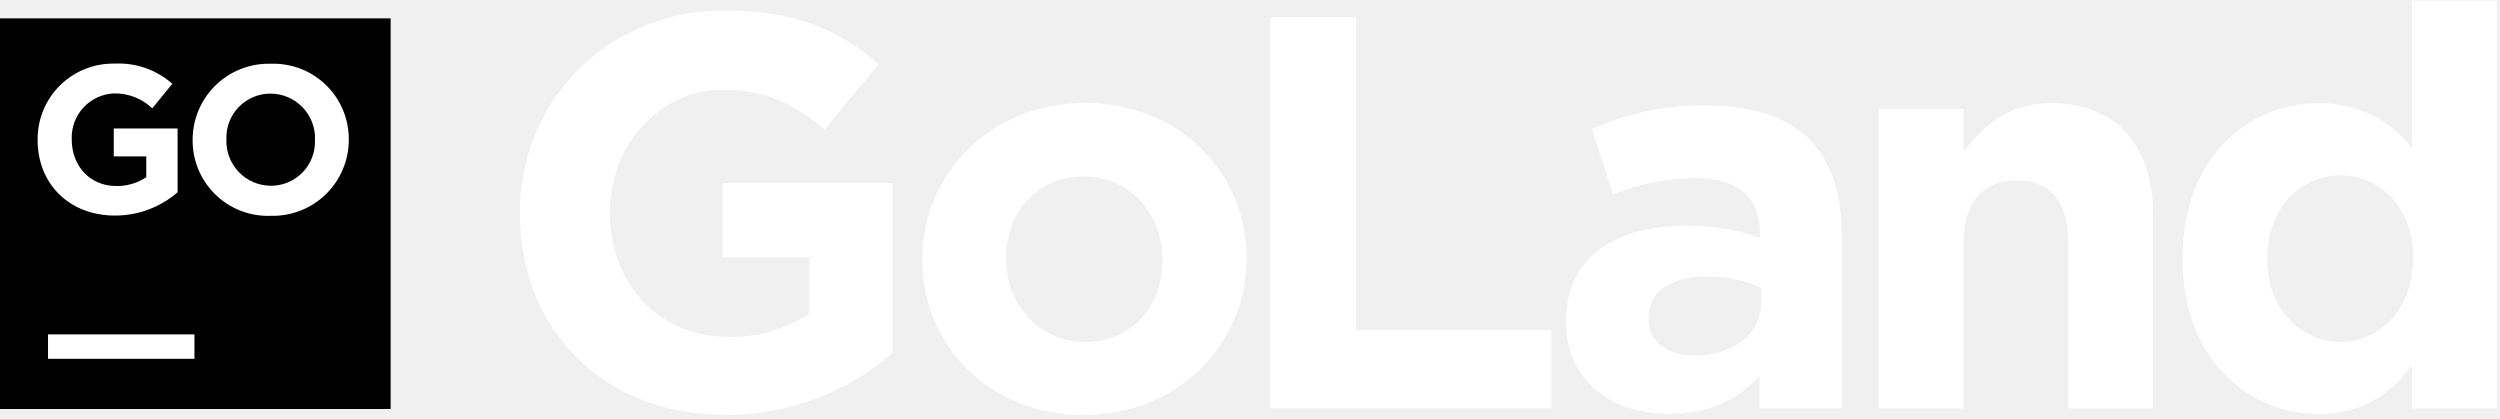
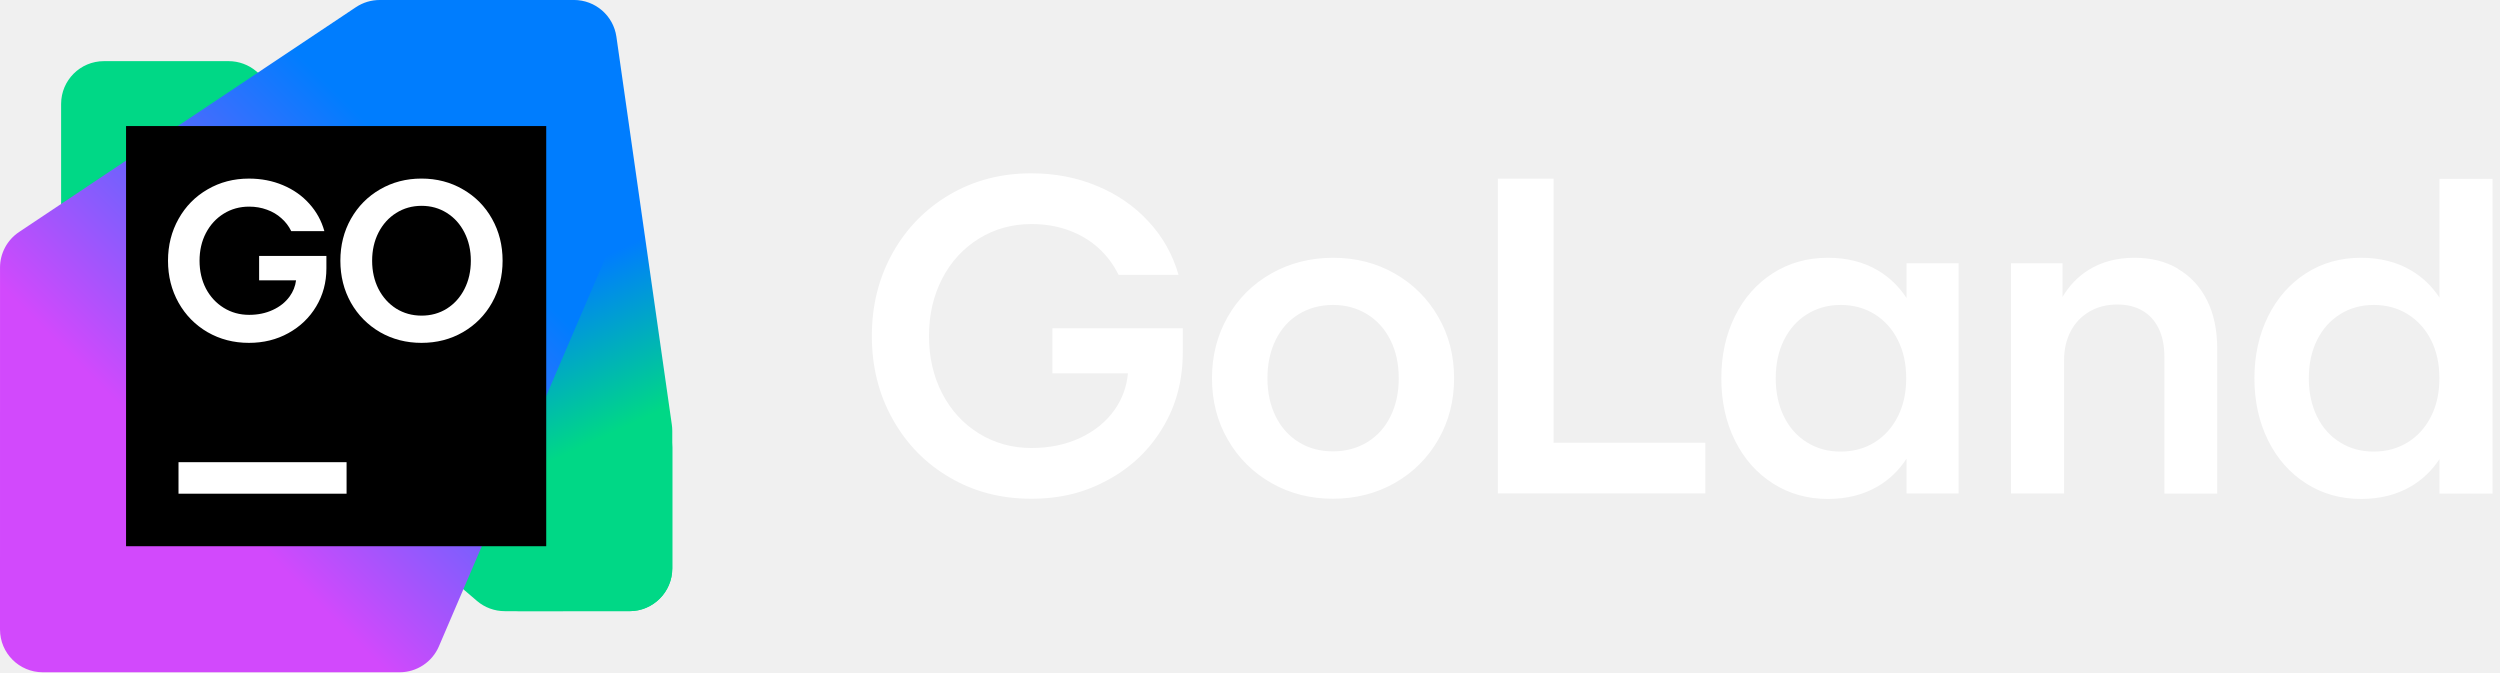
- <svg xmlns="http://www.w3.org/2000/svg" width="544" height="91" fill="none" viewBox="0 0 544 91">
-   <path fill="#000" d="M0 4H85V89H0V4Z" />
-   <path fill="#fff" d="M10.452 72.763H42.312V78.073H10.452V72.763Z" />
-   <path fill="#fff" d="M8.186 30.467V30.382C8.169 28.187 8.591 26.011 9.43 23.982C10.268 21.954 11.505 20.114 13.067 18.572C14.629 17.03 16.484 15.817 18.523 15.005C20.562 14.192 22.743 13.797 24.937 13.843C29.538 13.599 34.05 15.175 37.497 18.232L33.136 23.571C30.887 21.431 27.885 20.266 24.782 20.328C22.255 20.439 19.874 21.542 18.156 23.398C16.438 25.253 15.521 27.712 15.606 30.24V30.339C15.606 36.173 19.627 40.478 25.291 40.478C27.618 40.523 29.902 39.851 31.833 38.552V34.035H24.753V27.96H38.644V41.837C34.857 45.122 30.007 46.923 24.994 46.906C15.04 46.906 8.186 39.968 8.186 30.467V30.467Z" />
-   <path fill="#fff" d="M41.915 30.509V30.424C41.913 28.212 42.353 26.023 43.212 23.984C44.071 21.946 45.329 20.1 46.913 18.557C48.498 17.014 50.375 15.804 52.435 14.999C54.496 14.194 56.696 13.81 58.907 13.871C61.115 13.791 63.316 14.158 65.378 14.949C67.441 15.741 69.322 16.941 70.909 18.478C72.496 20.015 73.756 21.856 74.613 23.892C75.471 25.928 75.908 28.116 75.899 30.325V30.41C75.9 32.621 75.458 34.81 74.599 36.848C73.739 38.885 72.481 40.73 70.897 42.273C69.313 43.816 67.436 45.026 65.377 45.831C63.318 46.637 61.118 47.022 58.907 46.963C56.699 47.045 54.497 46.68 52.434 45.889C50.371 45.098 48.489 43.898 46.901 42.361C45.314 40.824 44.054 38.981 43.197 36.944C42.34 34.908 41.904 32.719 41.915 30.509V30.509ZM68.55 30.509V30.41C68.594 29.11 68.376 27.814 67.909 26.599C67.442 25.385 66.736 24.276 65.833 23.34C64.929 22.404 63.847 21.658 62.65 21.148C61.453 20.638 60.166 20.374 58.865 20.371C57.576 20.366 56.3 20.622 55.113 21.122C53.925 21.622 52.851 22.358 51.955 23.283C51.058 24.209 50.358 25.306 49.895 26.508C49.433 27.711 49.218 28.995 49.264 30.283V30.382C49.221 31.682 49.439 32.978 49.906 34.193C50.372 35.407 51.078 36.515 51.982 37.452C52.885 38.388 53.967 39.133 55.164 39.644C56.361 40.154 57.649 40.418 58.95 40.421C60.237 40.424 61.512 40.167 62.697 39.666C63.883 39.164 64.956 38.429 65.851 37.504C66.746 36.578 67.445 35.482 67.906 34.28C68.368 33.078 68.582 31.796 68.536 30.509H68.55Z" />
-   <g id="text-name">
-     <path fill="#fff" d="M113.126 46.538V46.298C113.126 22.098 131.973 2.274 157.758 2.274C173.079 2.274 182.326 6.409 191.19 13.956L179.395 28.187C172.839 22.707 167.005 19.549 157.149 19.549C143.528 19.549 132.709 31.585 132.709 46.057V46.298C132.709 61.874 143.414 73.287 158.48 73.287C164.76 73.482 170.942 71.699 176.152 68.189V56.026H157.277V39.855H194.234V76.784C184.146 85.536 171.227 90.335 157.872 90.293C131.364 90.321 113.126 71.715 113.126 46.538V46.538Z" />
-     <path fill="#fff" d="M200.691 56.634V56.394C200.691 37.66 215.772 22.41 236.091 22.41C256.411 22.41 271.237 37.363 271.237 56.096V56.337C271.237 75.056 256.156 90.321 235.837 90.321C215.517 90.321 200.691 75.368 200.691 56.634ZM252.97 56.634V56.394C252.97 46.779 246.046 38.396 235.837 38.396C225.259 38.396 218.929 46.538 218.929 56.153V56.394C218.929 65.994 225.868 74.391 236.077 74.391C246.655 74.391 252.97 66.235 252.97 56.634Z" />
-     <path fill="#fff" d="M276.405 3.747H295.096V71.828H337.576V88.82H276.405V3.747Z" />
-     <path fill="#fff" d="M340.791 70.129V69.888C340.791 55.728 351.609 49.101 367.057 49.101C372.483 49.052 377.875 49.958 382.987 51.777V50.673C382.987 43.012 378.244 38.764 368.997 38.764C362.827 38.768 356.716 39.965 351 42.29L346.384 28.13C354.312 24.512 362.961 22.75 371.673 22.976C381.77 22.976 389.062 25.652 393.678 30.282C398.549 35.139 400.758 42.318 400.758 51.069V88.862H382.888V81.782C378.385 86.767 372.183 90.052 363.192 90.052C350.887 90.08 340.791 83.014 340.791 70.129V70.129ZM383.271 65.881V62.624C379.556 60.985 375.535 60.155 371.475 60.188C363.574 60.188 358.731 63.346 358.731 69.194V69.435C358.731 74.419 362.866 77.336 368.827 77.336C377.394 77.308 383.228 72.536 383.228 65.881H383.271Z" />
-     <path fill="#fff" d="M408.815 23.684H427.294V32.888C431.542 27.422 437.022 22.438 446.381 22.438C460.372 22.438 468.514 31.684 468.514 46.637V88.834H450.035V52.5C450.035 43.749 445.9 39.246 438.848 39.246C431.797 39.246 427.294 43.749 427.294 52.5V88.862H408.815V23.684Z" />
-     <path fill="#fff" d="M474.928 56.394V56.153C474.928 34.389 489.088 22.466 504.523 22.466C508.432 22.388 512.305 23.228 515.831 24.917C519.358 26.607 522.439 29.099 524.828 32.194V0.094H543.321V88.862H524.828V79.489C520.325 85.577 514.137 90.08 504.523 90.08C489.329 90.08 474.928 78.2 474.928 56.394ZM525.14 56.394V56.153C525.14 45.321 517.975 38.156 509.337 38.156C500.699 38.156 493.336 45.207 493.336 56.153V56.394C493.336 67.212 500.629 74.391 509.266 74.391C517.904 74.391 525.069 67.212 525.069 56.394H525.14Z" />
-   </g>
+ <svg xmlns="http://www.w3.org/2000/svg" width="238" height="64" fill="none" viewBox="0 0 238 64">
+   <defs>
+     <linearGradient id="a" x1="63.635" x2="39.318" y1="54.045" y2="1.596" gradientUnits="userSpaceOnUse">
+       <stop offset=".24" stop-color="#00D886" />
+       <stop offset=".51" stop-color="#007DFE" />
+     </linearGradient>
+     <linearGradient id="b" x1="59.379" x2=".674" y1="4.381" y2="63.085" gradientUnits="userSpaceOnUse">
+       <stop offset=".27" stop-color="#007DFE" />
+       <stop offset=".7" stop-color="#D249FC" />
+     </linearGradient>
+   </defs>
+   <path fill="#fff" d="M100.19 35.54h7.19c-.12 1.27-.53 2.42-1.26 3.46-.81 1.15-1.91 2.04-3.29 2.69-1.38.64-2.92.96-4.63.96-1.84 0-3.51-.46-5-1.38-1.49-.92-2.66-2.19-3.5-3.81-.84-1.62-1.26-3.44-1.26-5.47s.42-3.85 1.26-5.47c.84-1.62 2.01-2.89 3.5-3.81 1.49-.92 3.16-1.38 5-1.38 1.25 0 2.42.19 3.5.58 1.08.39 2.02.94 2.84 1.67.81.73 1.46 1.59 1.95 2.59h5.71c-.56-1.93-1.5-3.62-2.85-5.07-1.34-1.46-2.97-2.59-4.9-3.39-1.93-.81-4.02-1.21-6.29-1.21-2.85 0-5.43.67-7.74 2.02-2.3 1.35-4.12 3.2-5.44 5.56-1.32 2.36-1.98 5-1.98 7.91s.66 5.55 1.98 7.91c1.32 2.36 3.13 4.22 5.44 5.56 2.3 1.35 4.88 2.02 7.74 2.02 2.86 0 5.17-.61 7.37-1.82s3.93-2.87 5.19-4.99c1.26-2.11 1.88-4.48 1.88-7.11v-2.31h-12.41v4.29Zm32.59-9.5c-1.75-1-3.71-1.5-5.86-1.5-2.15 0-4.13.5-5.9 1.5-1.76 1-3.14 2.37-4.14 4.12-1 1.75-1.5 3.7-1.5 5.85 0 2.15.5 4.11 1.51 5.85 1.01 1.75 2.39 3.12 4.14 4.12 1.75 1 3.71 1.5 5.86 1.5 2.15 0 4.13-.5 5.89-1.5 1.76-1 3.13-2.37 4.14-4.12 1.01-1.75 1.51-3.7 1.51-5.85 0-2.15-.5-4.11-1.51-5.85-1.01-1.75-2.39-3.12-4.14-4.12Zm-.4 13.59c-.52 1.06-1.26 1.88-2.21 2.46-.95.58-2.05.88-3.27.88-1.22 0-2.32-.29-3.26-.88-.95-.58-1.68-1.41-2.2-2.46-.52-1.06-.78-2.26-.78-3.62 0-1.36.26-2.58.78-3.64s1.25-1.88 2.2-2.46c.95-.58 2.04-.88 3.26-.88 1.22 0 2.31.3 3.26.89.95.59 1.69 1.41 2.21 2.46.53 1.05.79 2.26.79 3.63s-.26 2.56-.78 3.62Zm15.53-22.62h-5.31v29.96h19.75v-4.82H147.9V17l.01.01Zm33.59 11.36c-.71-1.09-1.62-1.97-2.73-2.63-1.36-.8-2.95-1.2-4.76-1.2-1.95 0-3.7.49-5.23 1.47-1.53.98-2.74 2.34-3.61 4.09-.87 1.75-1.3 3.72-1.3 5.92 0 2.2.43 4.17 1.3 5.92.87 1.75 2.08 3.11 3.62 4.09s3.28 1.47 5.22 1.47c1.81 0 3.4-.4 4.76-1.2 1.11-.65 2.02-1.54 2.73-2.63v3.31h4.96V25.06h-4.96v3.31Zm-.82 11.27c-.53 1.05-1.26 1.87-2.2 2.46-.94.59-2.03.89-3.25.89-1.22 0-2.27-.29-3.21-.88-.94-.58-1.67-1.4-2.19-2.46s-.78-2.27-.78-3.64.26-2.58.78-3.63c.52-1.05 1.25-1.87 2.19-2.46.94-.59 2.01-.89 3.21-.89 1.2 0 2.31.3 3.25.89.94.59 1.68 1.41 2.2 2.46.53 1.05.79 2.26.79 3.63s-.26 2.58-.79 3.63Zm26.65-14.07c-1.18-.69-2.56-1.03-4.13-1.03-1.68 0-3.15.39-4.4 1.18-1.01.63-1.82 1.49-2.45 2.55v-3.21h-4.9v21.92h5.05V34.29c0-1.03.21-1.94.63-2.75.42-.81 1.02-1.43 1.79-1.88.77-.45 1.66-.67 2.65-.67.93 0 1.73.2 2.4.59.67.39 1.18.96 1.54 1.7.36.74.54 1.64.54 2.7v13.01h5.03V33.21c0-1.8-.33-3.35-.98-4.64-.65-1.29-1.58-2.29-2.76-2.97l-.01-.03Zm24.91-8.56v11.32c-.71-1.07-1.61-1.95-2.71-2.59-1.36-.8-2.95-1.2-4.76-1.2-1.96 0-3.7.49-5.23 1.47-1.53.98-2.74 2.34-3.61 4.09-.87 1.75-1.31 3.72-1.31 5.92 0 2.2.44 4.17 1.31 5.92.87 1.75 2.08 3.11 3.62 4.09s3.28 1.47 5.22 1.47c1.81 0 3.4-.4 4.76-1.2 1.1-.65 2-1.52 2.71-2.59v3.28h5.05V17.03h-5.05v-.02Zm-.8 22.63c-.53 1.05-1.26 1.87-2.21 2.46-.94.59-2.03.89-3.25.89-1.22 0-2.27-.29-3.21-.88-.94-.58-1.67-1.4-2.19-2.46s-.78-2.27-.78-3.64.26-2.58.78-3.63c.52-1.05 1.25-1.87 2.19-2.46.94-.59 2.01-.89 3.21-.89 1.2 0 2.31.3 3.25.89.94.59 1.68 1.41 2.21 2.46s.79 2.26.79 3.63-.26 2.58-.79 3.63Z" />
+   <path fill="#00D886" d="m48.053 58.184 11.876-.002c2.249 0 4.072-1.823 4.072-4.073V42.603c0-1.189-.52-2.319-1.422-3.092L24.417 6.801c-.738-.632-1.679-.98-2.651-.98H9.891c-2.249 0-4.073 1.823-4.073 4.073V21.401c0 1.189.52 2.318 1.422 3.092L45.401 57.203c.738.633 1.679.98 2.651.98l.001.001Z" />
+   <path fill="url(#a)" d="M49.481 58.182h10.447c2.249 0 4.073-1.823 4.073-4.073V41.016c0-.193-.014-.385-.041-.576L58.681 3.497C58.395 1.491 56.676 0 54.65 0H38.977c-2.25 0-4.073 1.824-4.073 4.074l.005 18.539c0 .438.07.872.209 1.287l10.499 31.498c.554 1.663 2.111 2.785 3.864 2.785h-.001Z" />
+   <path fill="url(#b)" d="M4.073 64H38.041c1.629 0 3.102-.971 3.743-2.468l16.068-37.491c.217-.507.329-1.053.329-1.605V4.073C58.182 1.823 56.358 0 54.109 0h-17.966c-.805 0-1.591.239-2.261.685L1.814 22.088C.681 22.844.002 24.115.002 25.476L0 59.927C0 62.177 1.823 64 4.073 64Z" />
+   <path fill="#000" d="M52 12H12v40h40V12Z" />
+   <path fill="#fff" d="M19.764 31.625c1.174.676 2.485 1.016 3.932 1.016 1.39 0 2.643-.309 3.759-.929 1.123-.62 2.005-1.465 2.646-2.538.648-1.08.972-2.286.972-3.618v-1.188h-6.405v2.322h3.516c-.072.56-.276 1.072-.611 1.534-.396.547-.932.976-1.609 1.285-.67.31-1.419.465-2.247.465-.893 0-1.699-.223-2.419-.669-.72-.447-1.286-1.058-1.696-1.836-.403-.784-.605-1.667-.605-2.646 0-.979.201-1.858.605-2.636.411-.785.976-1.4 1.696-1.847.72-.447 1.526-.669 2.419-.669.605 0 1.171.097 1.696.292.526.188.983.458 1.372.81.396.345.709.756.94 1.231h3.154c-.274-.987-.753-1.857-1.437-2.614-.677-.756-1.513-1.344-2.506-1.761-.987-.417-2.067-.627-3.24-.627-1.448 0-2.758.341-3.932 1.026-1.174.676-2.096 1.613-2.765 2.808-.669 1.188-1.005 2.517-1.005 3.986 0 1.469.335 2.802 1.005 3.997.67 1.188 1.592 2.124 2.765 2.808Z" />
+   <path fill="#fff" fill-rule="evenodd" d="M36.183 31.625c1.181.676 2.495 1.016 3.942 1.016 1.454 0 2.769-.339 3.942-1.016 1.181-.684 2.106-1.62 2.776-2.808.669-1.195 1.004-2.527 1.004-3.997 0-1.469-.335-2.798-1.004-3.986-.669-1.195-1.595-2.132-2.776-2.808C42.894 17.341 41.572 17 40.125 17c-1.447 0-2.761.341-3.942 1.026-1.173.676-2.099 1.613-2.776 2.808-.669 1.188-1.004 2.517-1.004 3.986 0 1.469.335 2.802 1.004 3.997.676 1.188 1.602 2.124 2.776 2.808Zm6.362-2.246c-.713.447-1.516.669-2.409.669-.893 0-1.699-.223-2.419-.669-.713-.454-1.275-1.076-1.685-1.868-.403-.799-.605-1.696-.605-2.689 0-.994.201-1.886.605-2.679.41-.799.972-1.422 1.685-1.868.72-.454 1.526-.68 2.419-.68.893 0 1.696.227 2.409.68.713.447 1.271 1.069 1.674 1.868.403.792.605 1.685.605 2.679s-.201 1.89-.605 2.689c-.403.792-.961 1.415-1.674 1.868Z" clip-rule="evenodd" />
+   <path fill="#fff" d="M16.994 44h16v3h-16v-3Z" />
</svg>
